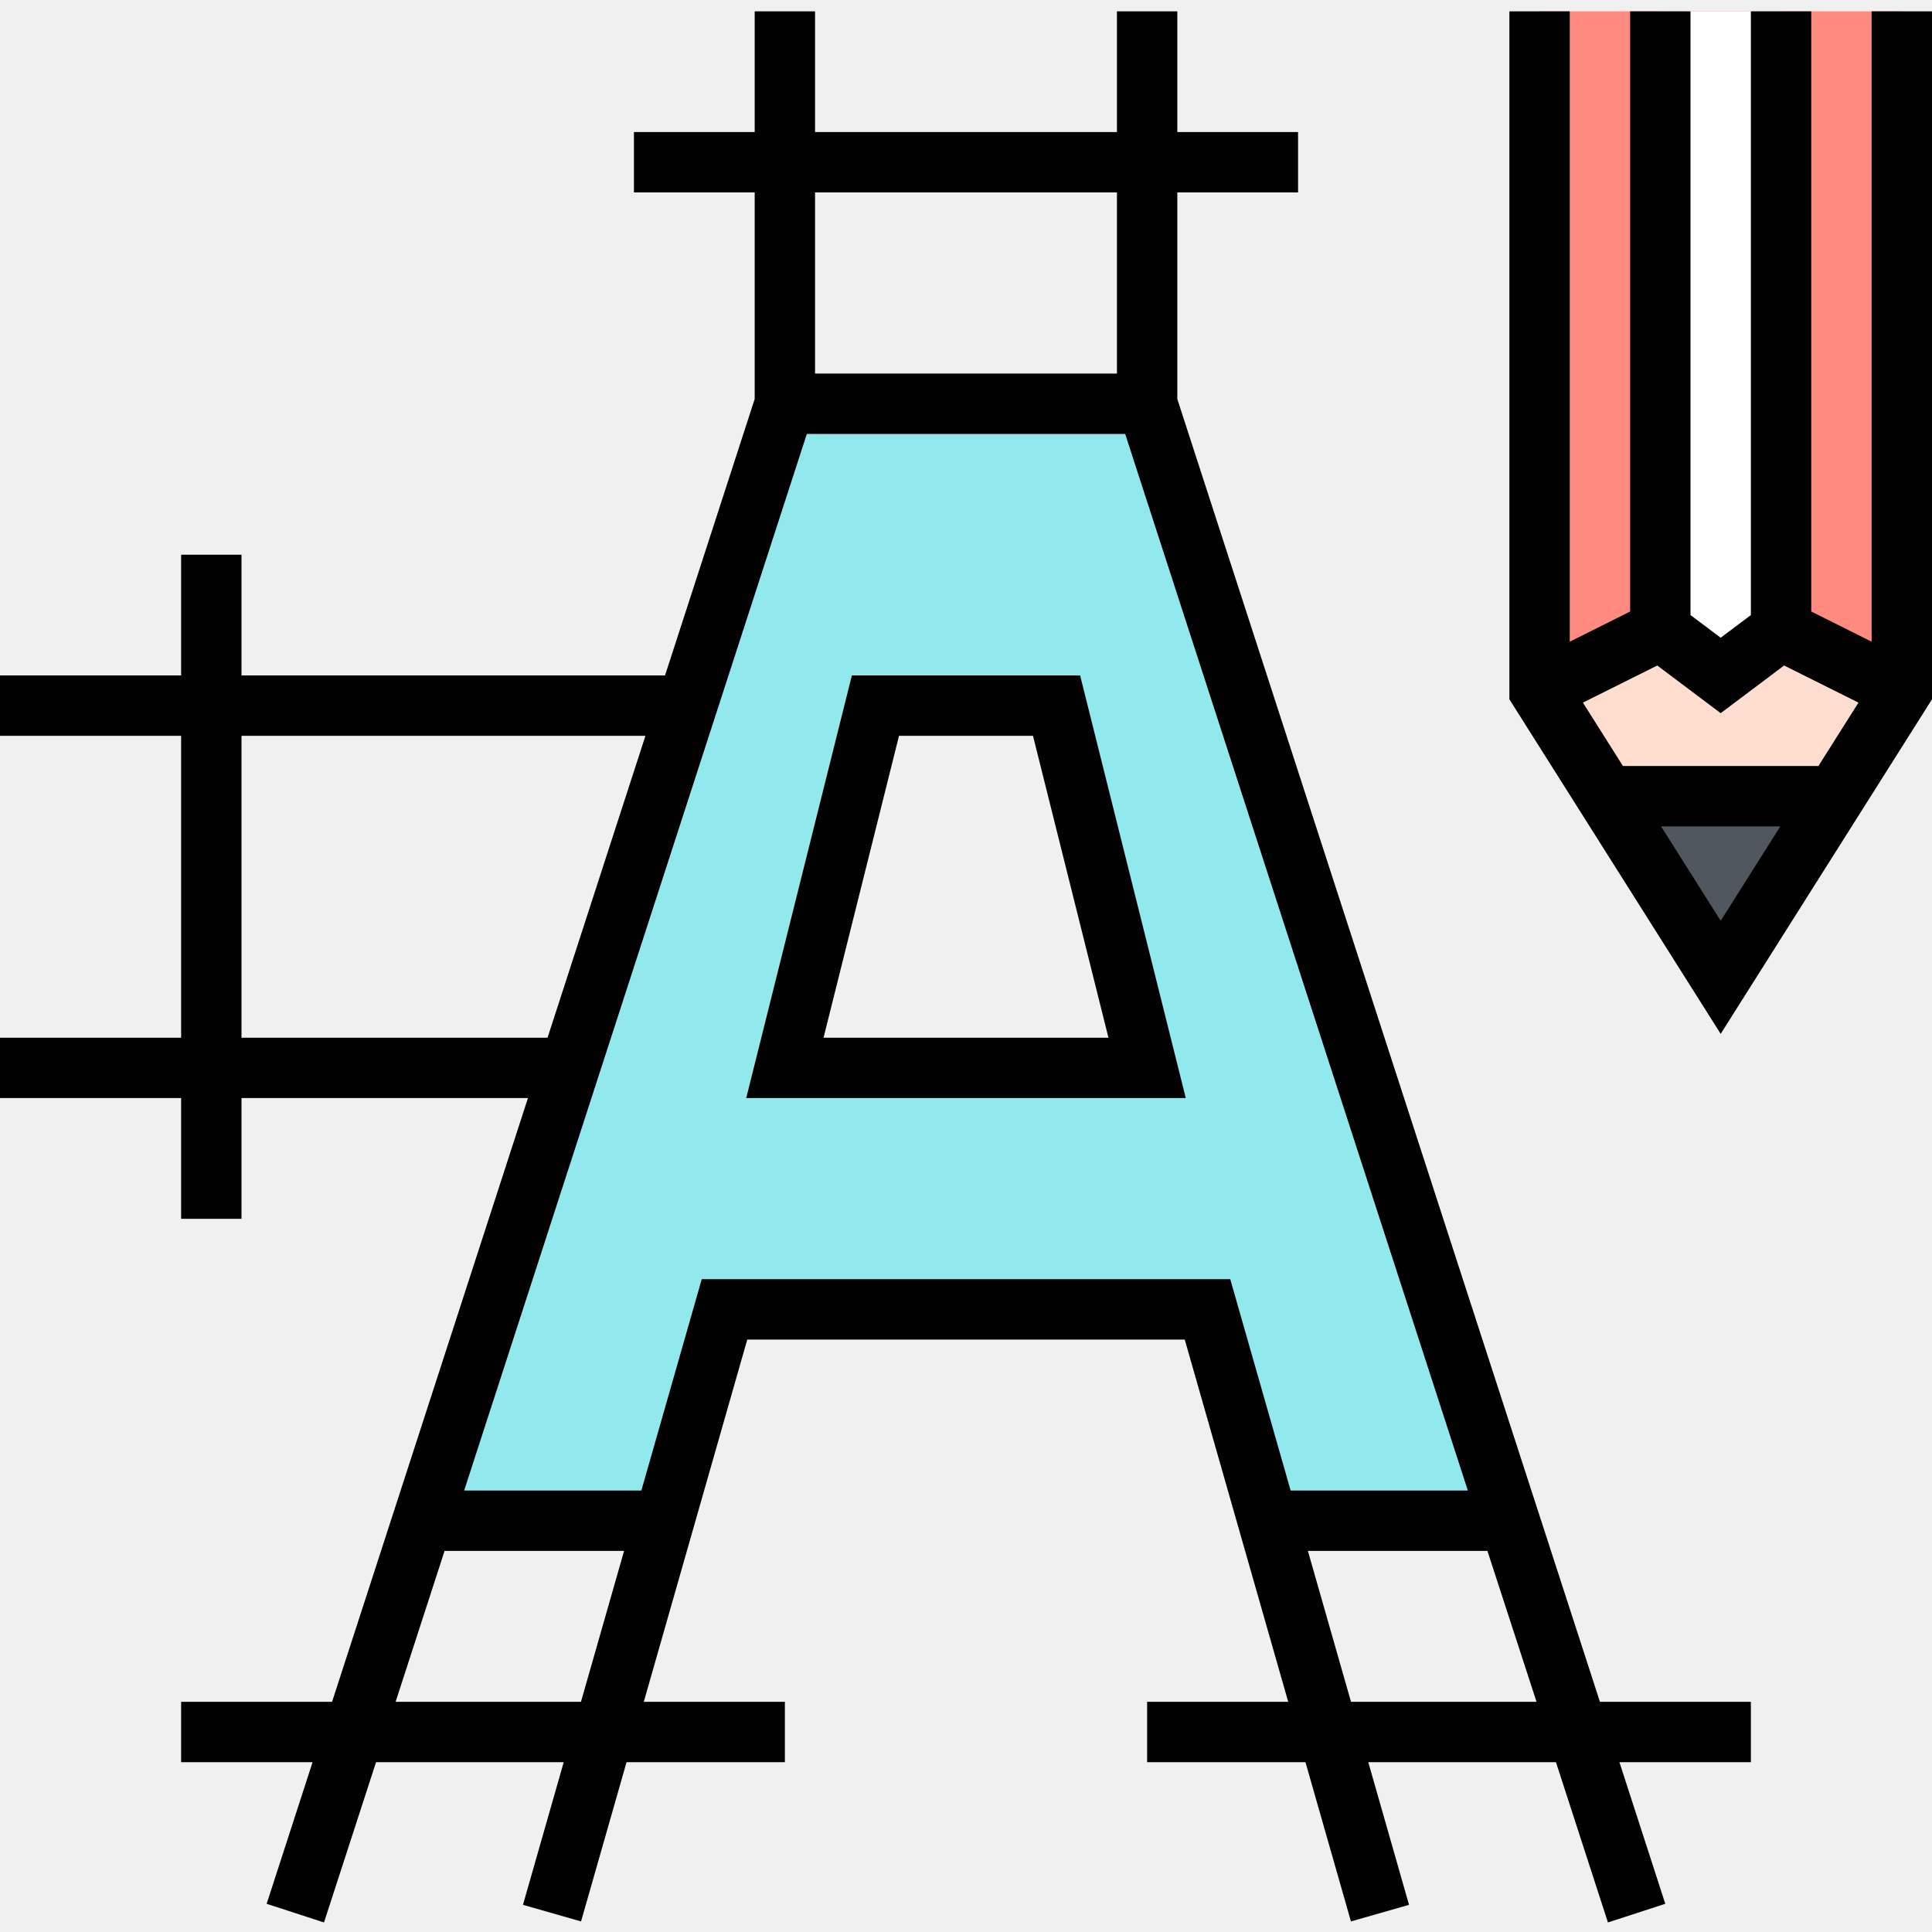
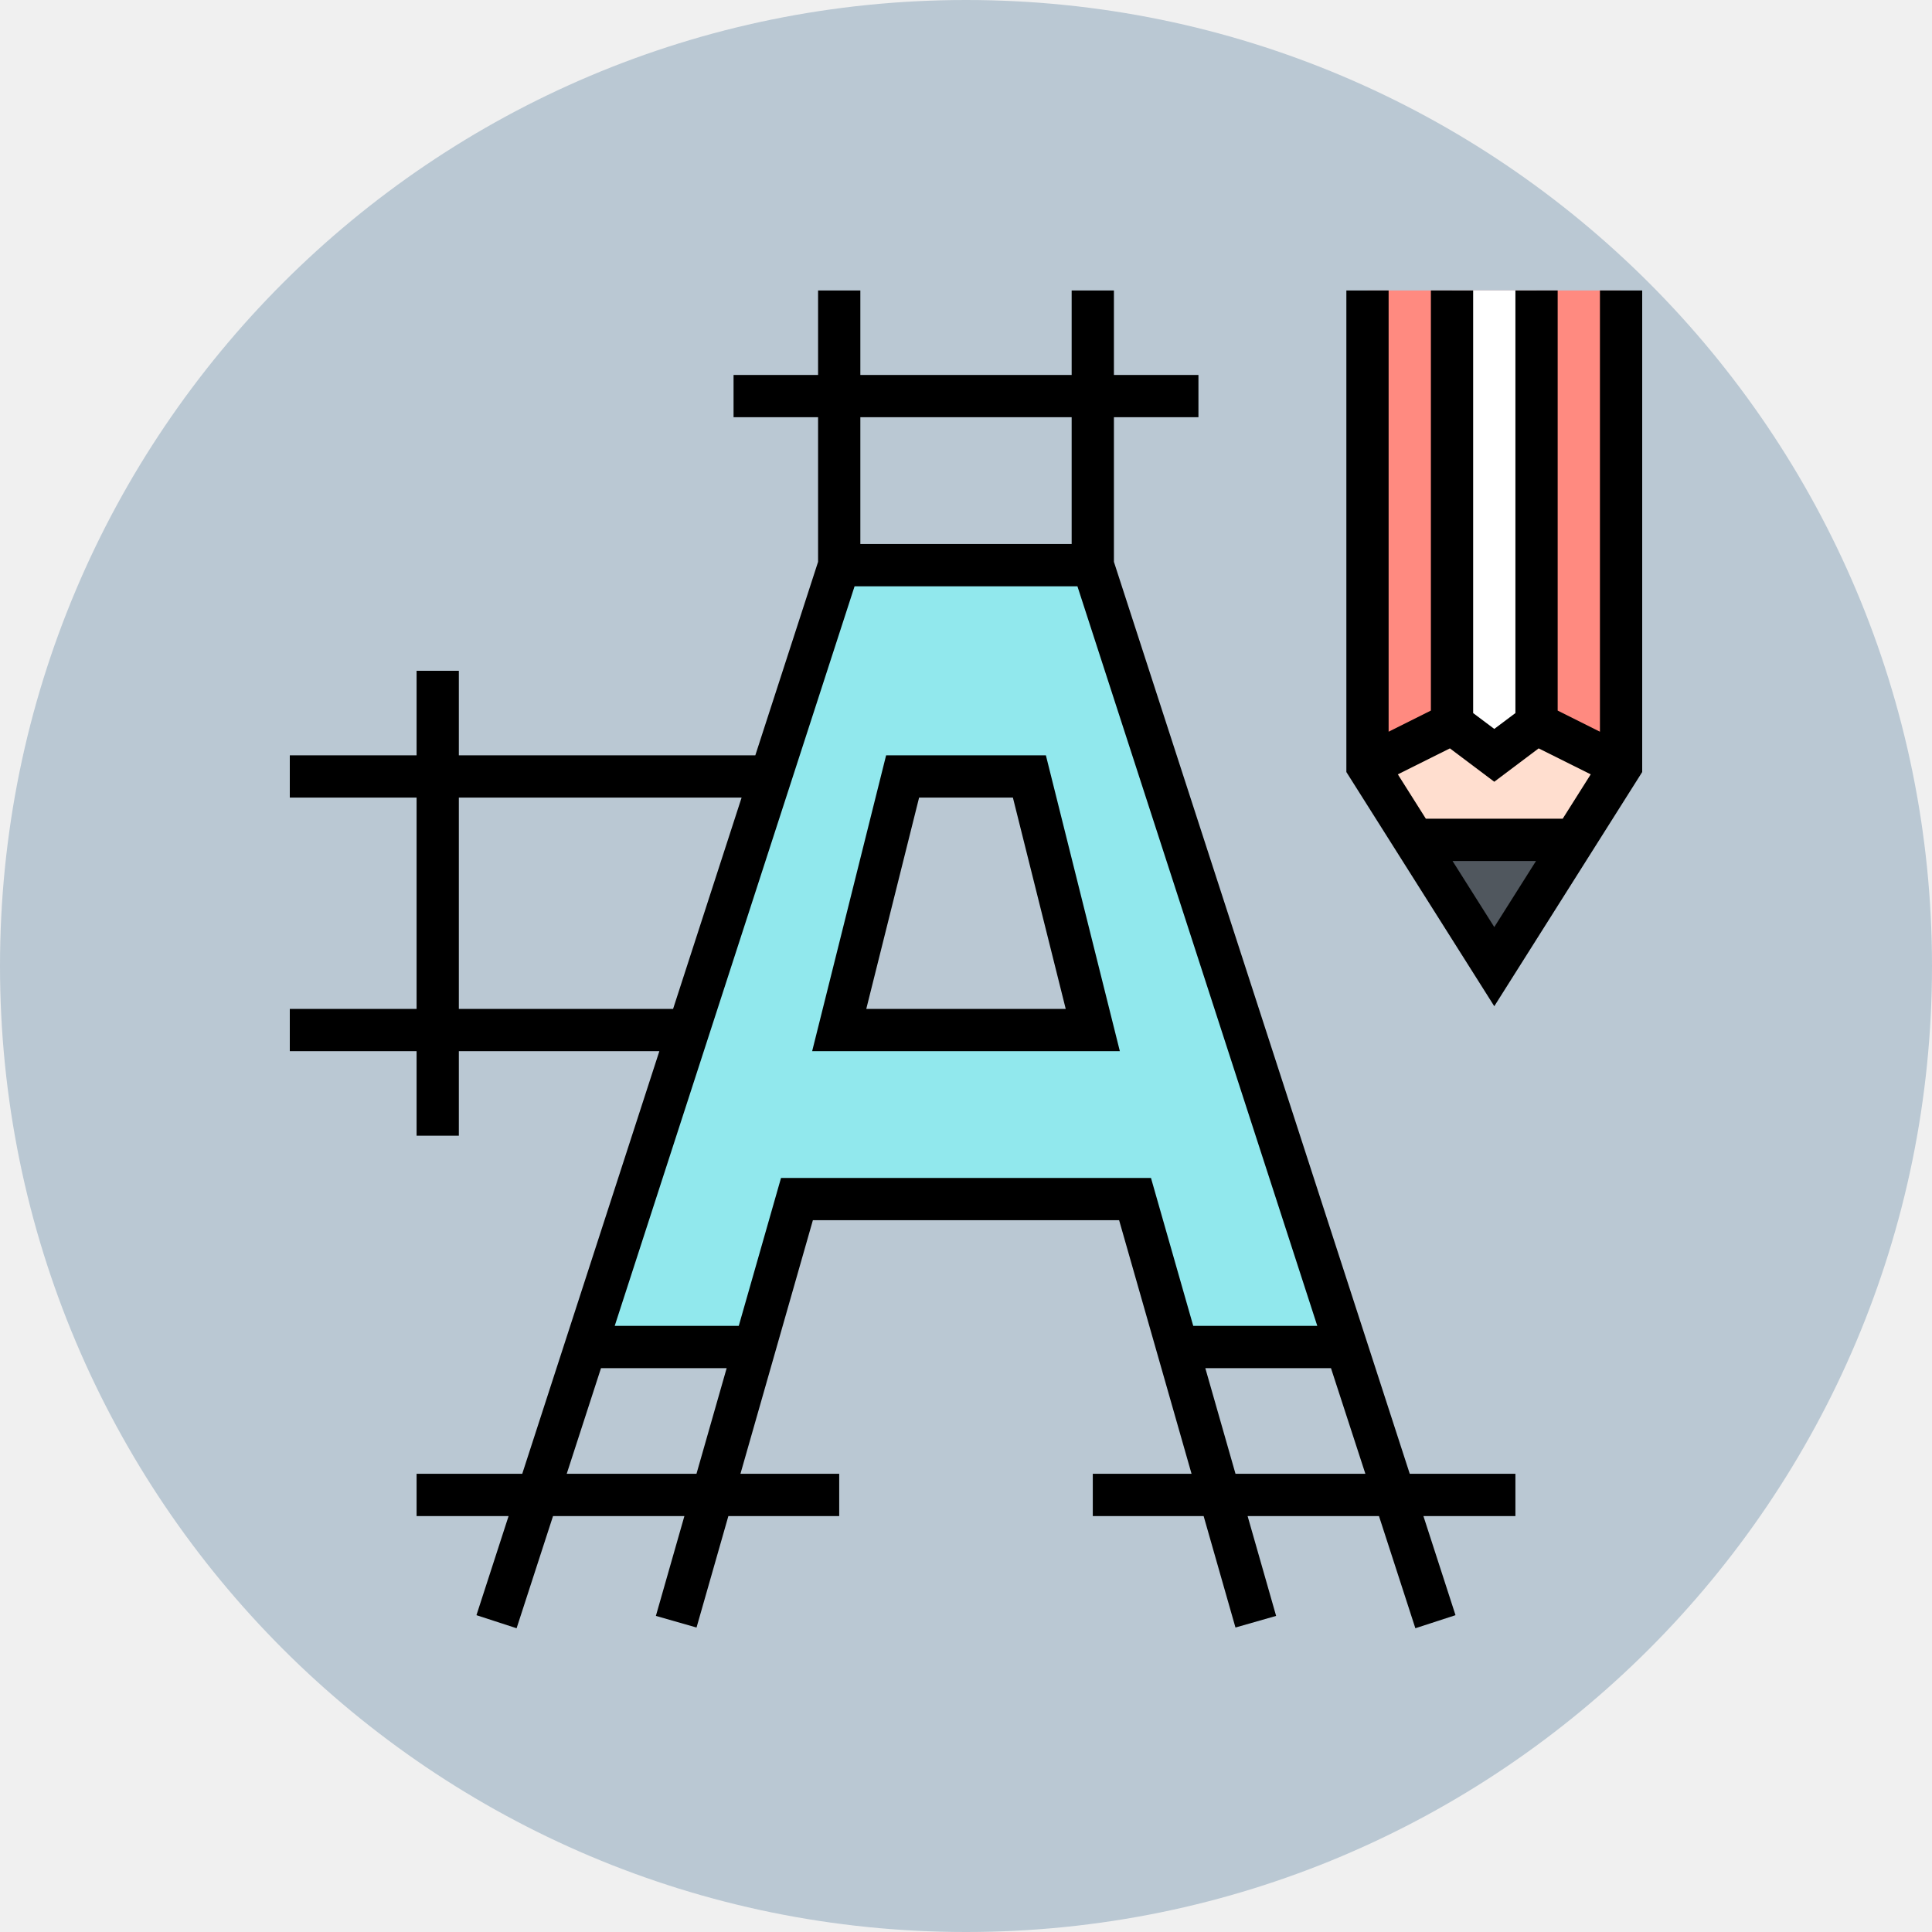
- <svg xmlns="http://www.w3.org/2000/svg" height="512pt" viewBox="0 -2 512 511" width="512pt">
-   <path d="m504 .5v180l-48 76-48-76v-180zm0 0" fill="#ff8a80" />
-   <path d="m456 176.5 16-12v-164h-32v164zm0 0" fill="#fff" />
-   <path d="m456 256.5 30.312-48h-60.625zm0 0" fill="#50575e" />
-   <path d="m472 164.5-16 12-16-12-32 16 17.688 28h60.625l17.688-28zm0 0" fill="#ffdecf" />
-   <path d="m304 104.5h-96l-96 296h64l16-56h128l16 56h64zm-96 176 24-96h48l24 96zm0 0" fill="#91e8ed" />
-   <path d="m496 .5v167.055l-16-8v-159.055h-16v160l-8 6-8-6v-160h-16v159.055l-16 8v-167.055h-16v182.32l56 88.664 56-88.664v-182.32zm-40 241.016-15.801-25.016h31.602zm25.902-41.016h-51.805l-10.609-16.801 19.711-9.832 16.801 12.633 16.801-12.633 19.711 9.832zm0 0" />
-   <path d="m225.754 176.5-28 112h116.492l-28-112zm-7.508 96 20-80h35.508l20 80zm0 0" />
-   <path d="m312 103.242v-54.742h32v-16h-32v-32h-16v32h-80v-32h-16v32h-32v16h32v54.742l-23.762 73.258h-112.238v-32h-16v32h-48v16h48v80h-48v16h48v32h16v-32h75.91l-51.91 160h-40v16h34.832l-12.168 37.527 15.199 4.945 13.793-42.473h49.734l-10.797 37.801 15.391 4.398 12.055-42.199h41.961v-16h-37.391l27.422-96h115.938l27.422 96h-37.391v16h41.961l12.055 42.199 15.391-4.398-10.797-37.801h49.734l13.777 42.473 15.199-4.945-12.152-37.527h34.832v-16h-40zm-96-54.742h80v48h-80zm-152 224v-80h107.047l-25.941 80zm89.961 176h-49.121l12.977-40h47.574zm188.07-56-16-56h-140.062l-16 56h-46.961l90.809-280h84.367l90.809 280zm16 56-11.43-40h47.574l13.023 40zm0 0" />
+ <svg xmlns="http://www.w3.org/2000/svg" version="1.1" width="512" height="512" x="0" y="0" viewBox="0 0 512 511" style="enable-background:new 0 0 512 512" xml:space="preserve" class="">
+   <circle r="256" cx="256" cy="255.5" fill="#bac8d3" shape="circle" />
+   <g transform="matrix(0.7,0,0,0.7,76.8,76.1209)">
+     <path d="m504 .5v180l-48 76-48-76v-180zm0 0" fill="#ff8a80" data-original="#ff8a80" style="" />
+     <path d="m456 176.5 16-12v-164h-32v164zm0 0" fill="#ffffff" data-original="#ffffff" style="" class="" />
+     <path d="m456 256.5 30.312-48h-60.625zm0 0" fill="#50575e" data-original="#50575e" style="" />
+     <path d="m472 164.5-16 12-16-12-32 16 17.688 28h60.625l17.688-28zm0 0" fill="#ffdecf" data-original="#ffdecf" style="" />
+     <path d="m304 104.5h-96l-96 296h64l16-56h128l16 56h64zm-96 176 24-96h48l24 96zm0 0" fill="#91e8ed" data-original="#91e8ed" style="" />
+     <path d="m496 .5v167.055l-16-8v-159.055h-16v160l-8 6-8-6v-160h-16v159.055l-16 8v-167.055h-16v182.32l56 88.664 56-88.664v-182.32zm-40 241.016-15.801-25.016h31.602zm25.902-41.016h-51.805l-10.609-16.801 19.711-9.832 16.801 12.633 16.801-12.633 19.711 9.832zm0 0" fill="#000000" data-original="#000000" style="" class="" />
+     <path d="m225.754 176.5-28 112h116.492l-28-112zm-7.508 96 20-80h35.508l20 80zm0 0" fill="#000000" data-original="#000000" style="" class="" />
+     <path d="m312 103.242v-54.742h32v-16h-32v-32h-16v32h-80v-32h-16v32h-32v16h32v54.742l-23.762 73.258h-112.238v-32h-16v32h-48v16h48v80h-48v16h48v32h16v-32h75.91l-51.91 160h-40v16h34.832l-12.168 37.527 15.199 4.945 13.793-42.473h49.734l-10.797 37.801 15.391 4.398 12.055-42.199h41.961v-16h-37.391l27.422-96h115.938l27.422 96h-37.391v16h41.961l12.055 42.199 15.391-4.398-10.797-37.801h49.734l13.777 42.473 15.199-4.945-12.152-37.527h34.832v-16h-40zm-96-54.742h80v48h-80zm-152 224v-80h107.047l-25.941 80zm89.961 176h-49.121l12.977-40h47.574zm188.07-56-16-56h-140.062l-16 56h-46.961l90.809-280h84.367l90.809 280zm16 56-11.43-40h47.574l13.023 40zm0 0" fill="#000000" data-original="#000000" style="" class="" />
+   </g>
</svg>
